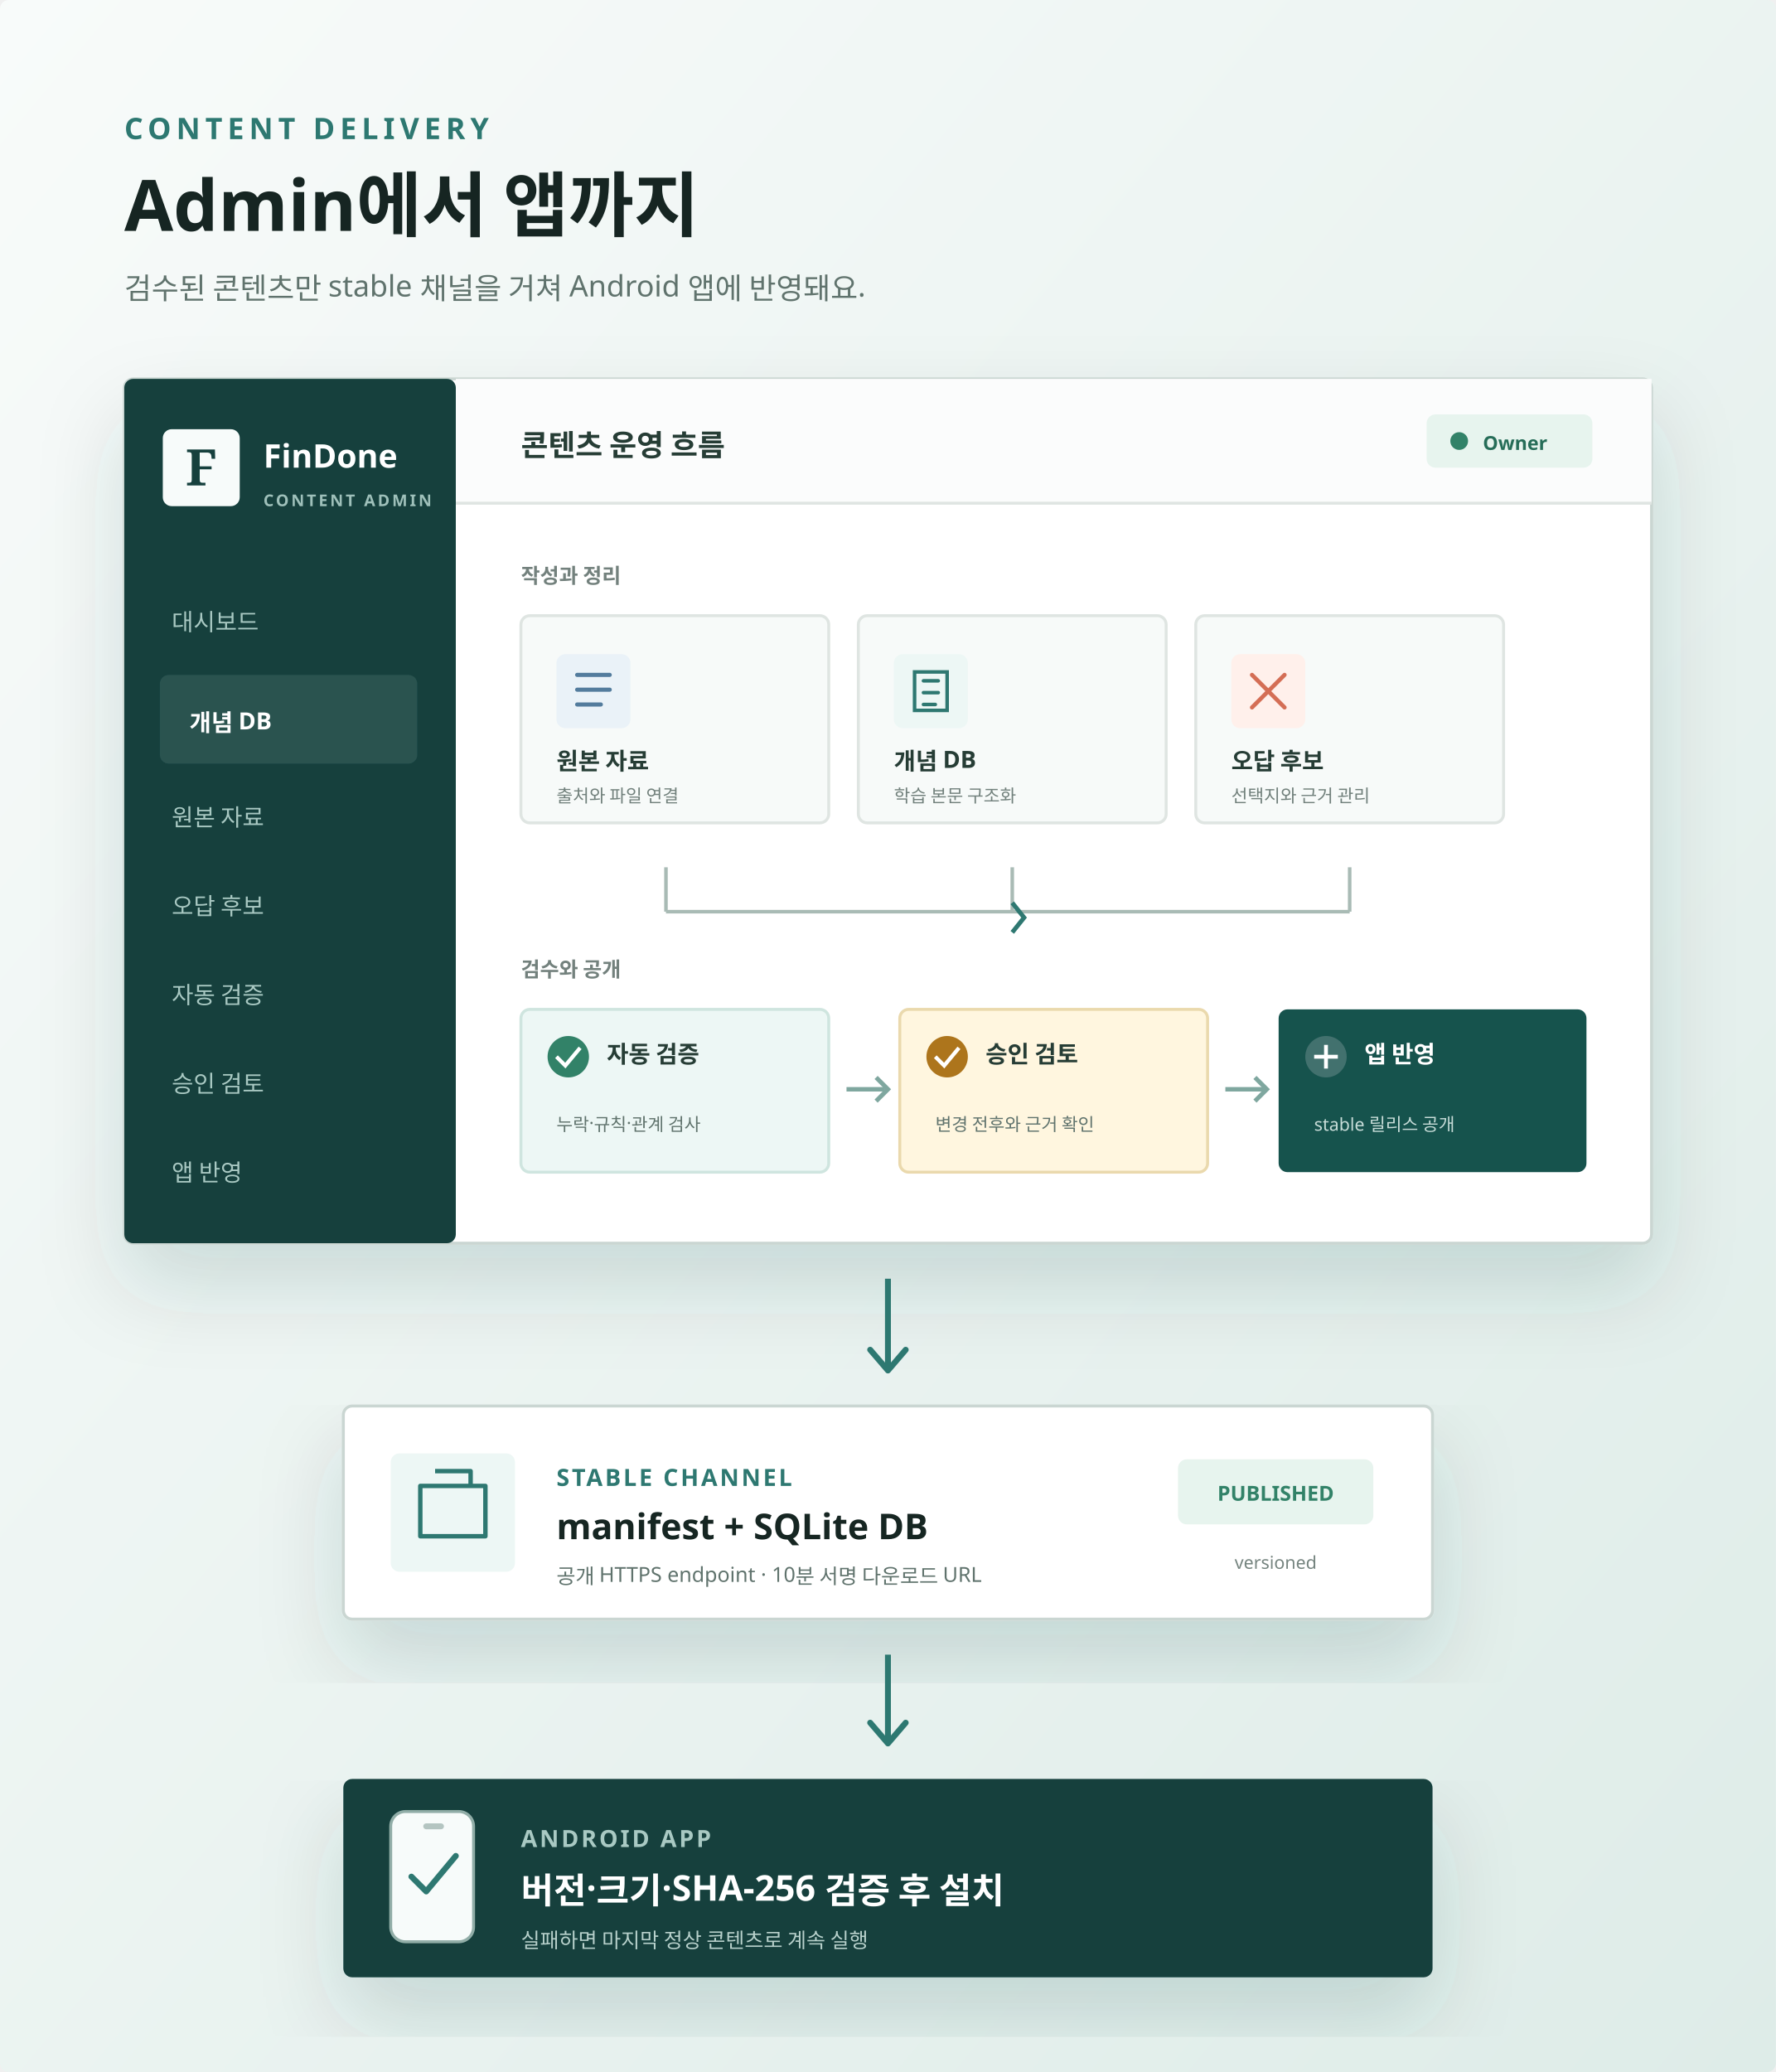
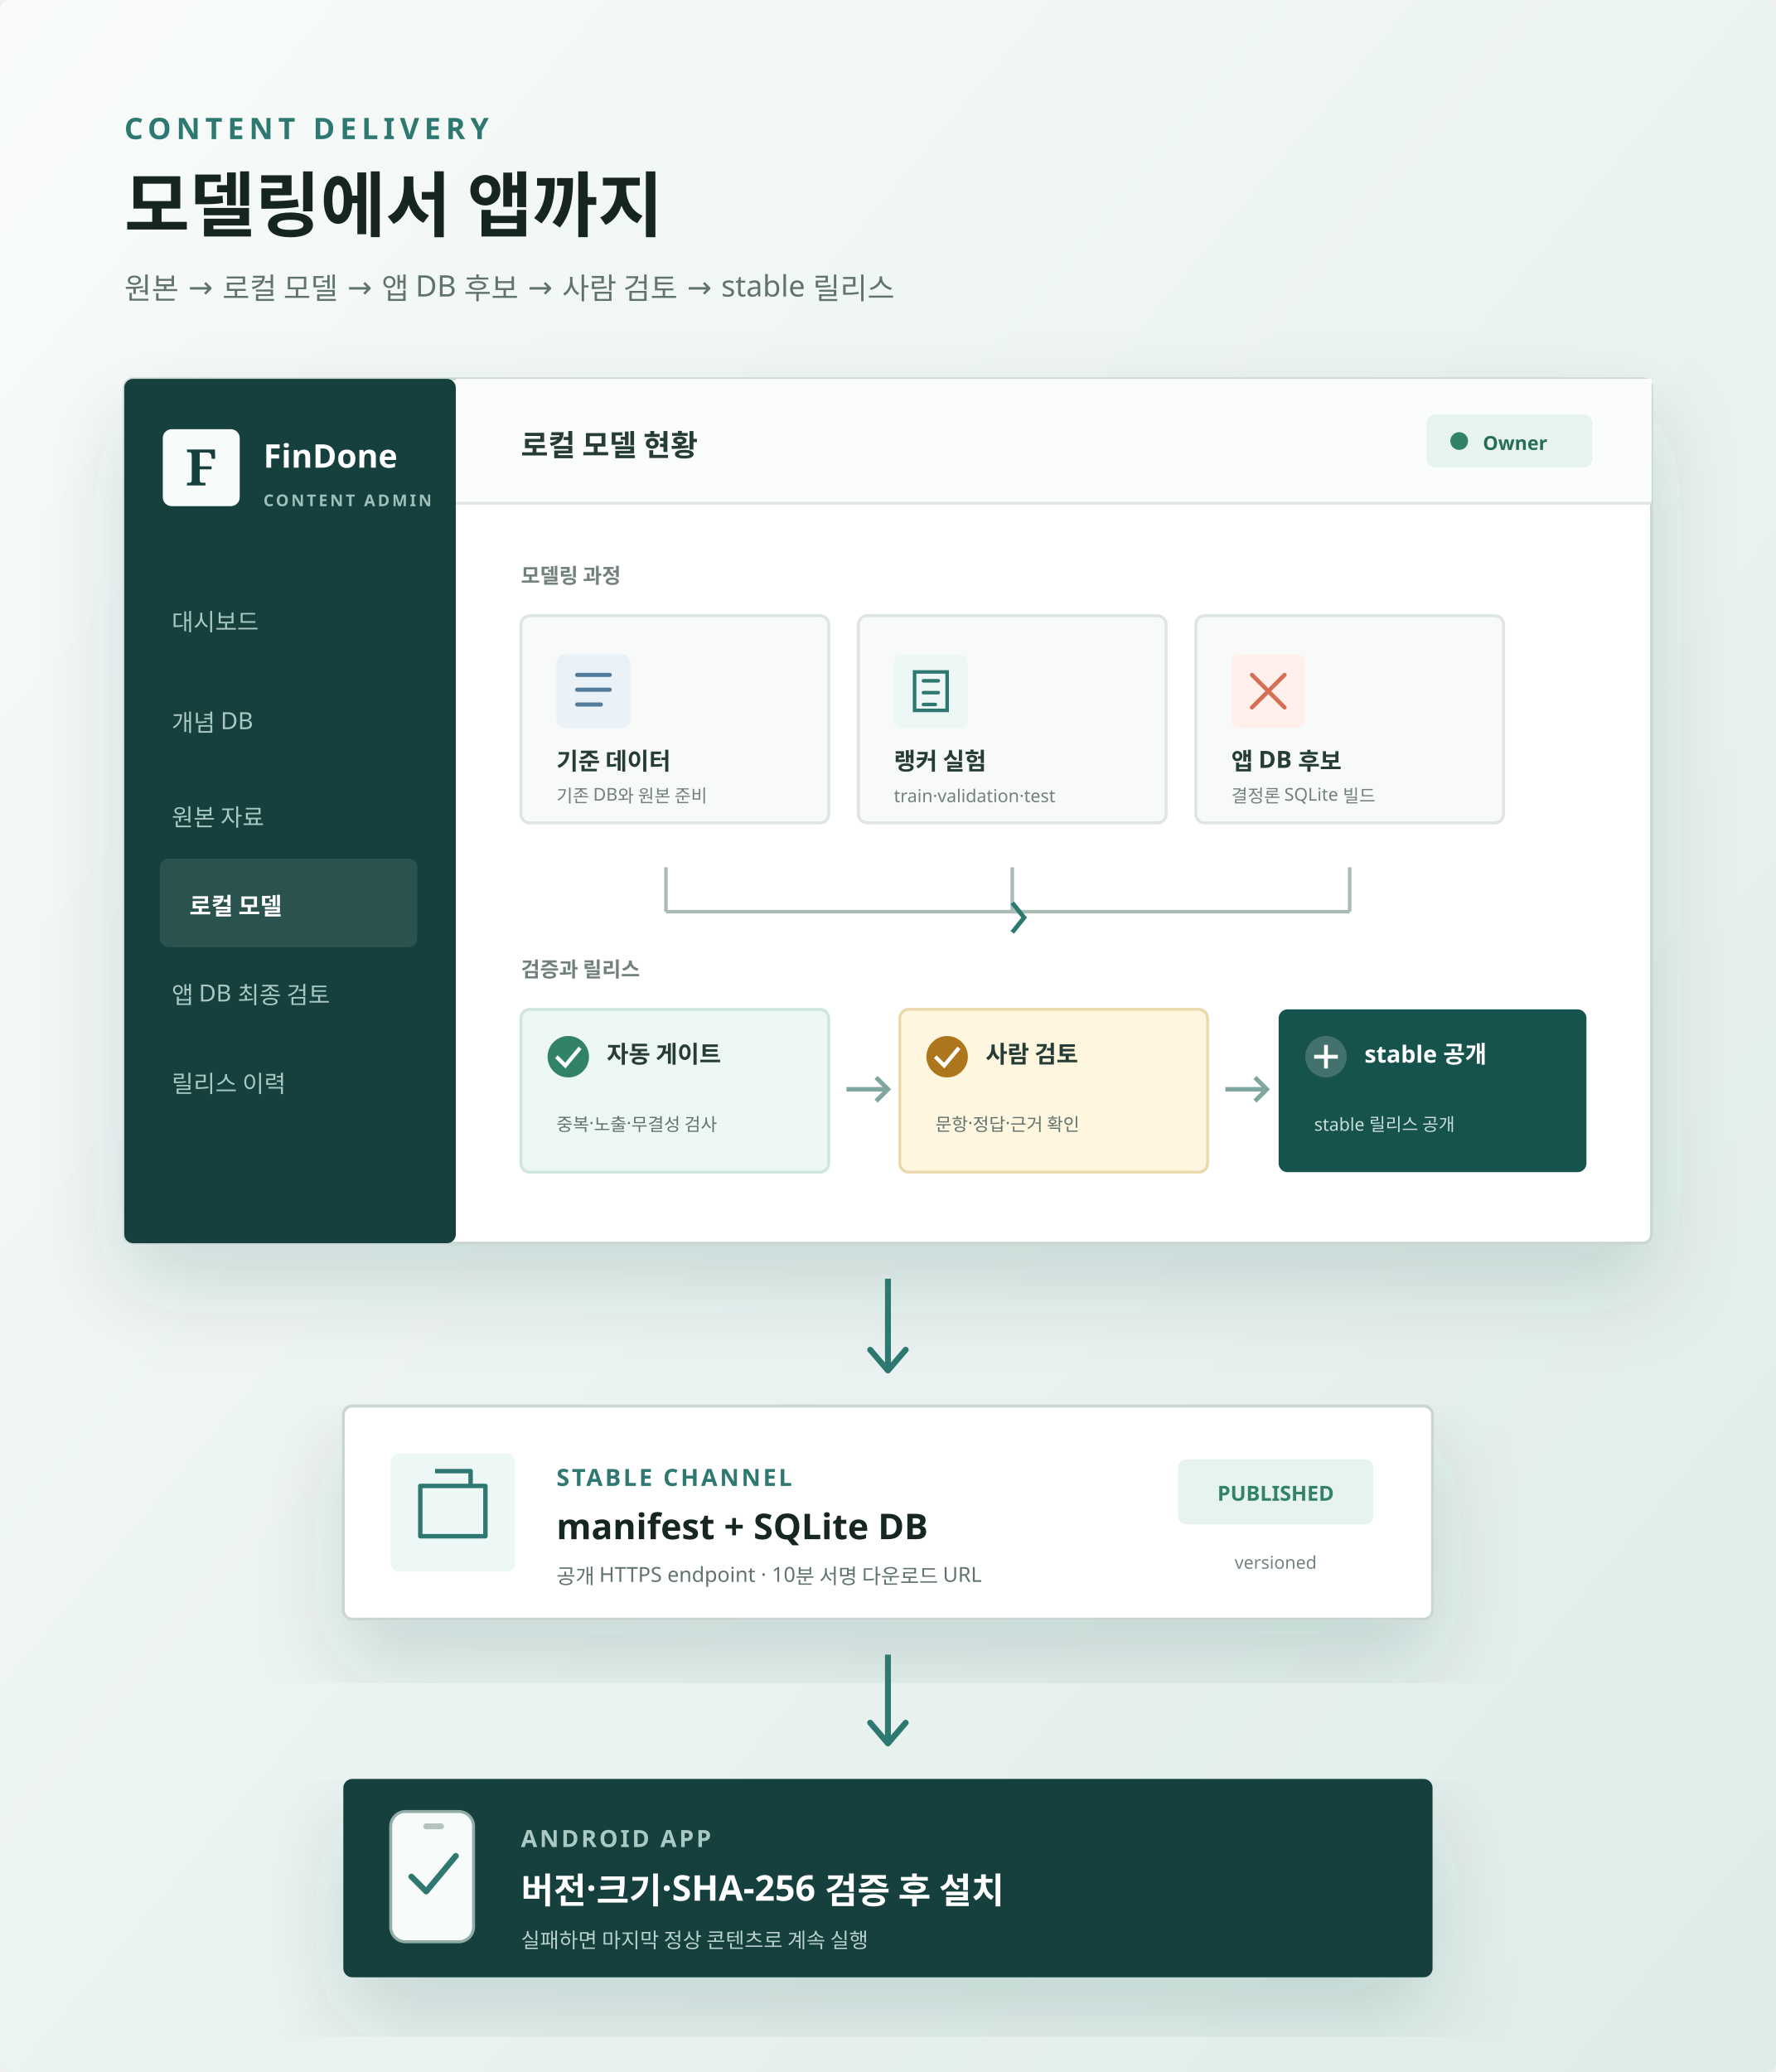
<svg xmlns="http://www.w3.org/2000/svg" width="600" height="700" viewBox="0 0 600 700" role="img" aria-labelledby="title desc">
  <defs>
    <linearGradient id="canvas" x1="0" y1="0" x2="1" y2="1">
      <stop offset="0" stop-color="#f8fbfa" />
      <stop offset="1" stop-color="#deece8" />
    </linearGradient>
    <filter id="shadow" x="-20%" y="-20%" width="140%" height="150%">
      <feDropShadow dx="0" dy="14" stdDeviation="14" flood-color="#123f3c" flood-opacity=".15" />
    </filter>
  </defs>
  <rect width="600" height="700" rx="3" fill="url(#canvas)" />
  <g font-family="Pretendard, Apple SD Gothic Neo, Noto Sans KR, sans-serif">
    <text x="42" y="47" font-size="10" font-weight="800" letter-spacing="1.7" fill="#2d7871">CONTENT DELIVERY</text>
-     <text x="42" y="78" font-size="24" font-weight="850" fill="#162522">Admin에서 앱까지</text>
-     <text x="42" y="101" font-size="10" fill="#60736d">검수된 콘텐츠만 stable 채널을 거쳐 Android 앱에 반영돼요.</text>
+     <text x="42" y="78" font-size="24" font-weight="850" fill="#162522">모델링에서 앱까지</text>
+     <text x="42" y="101" font-size="10" fill="#60736d">원본 → 로컬 모델 → 앱 DB 후보 → 사람 검토 → stable 릴리스</text>
    <g filter="url(#shadow)">
      <rect x="42" y="128" width="516" height="292" rx="3" fill="#fff" stroke="#cad6d2" />
      <rect x="42" y="128" width="112" height="292" rx="3" fill="#123f3c" />
      <rect x="55" y="145" width="26" height="26" rx="3" fill="#f7fbfa" />
      <text x="68" y="164" text-anchor="middle" font-family="Georgia, serif" font-size="17" font-weight="700" fill="#123f3c">F</text>
      <text x="89" y="158" font-size="11" font-weight="800" fill="#fff">FinDone</text>
      <text x="89" y="171" font-size="5.5" font-weight="700" letter-spacing=".8" fill="#9fc0ba">CONTENT ADMIN</text>
      <g font-size="8" fill="#a9c8c2">
        <text x="58" y="213">대시보드</text>
-         <rect x="54" y="228" width="87" height="30" rx="3" fill="#ffffff" fill-opacity=".1" />
-         <text x="64" y="247" font-weight="800" fill="#fff">개념 DB</text>
+         <text x="58" y="247">개념 DB</text>
        <text x="58" y="279">원본 자료</text>
-         <text x="58" y="309">오답 후보</text>
-         <text x="58" y="339">자동 검증</text>
-         <text x="58" y="369">승인 검토</text>
-         <text x="58" y="399">앱 반영</text>
+         <rect x="54" y="290" width="87" height="30" rx="3" fill="#ffffff" fill-opacity=".1" />
+         <text x="64" y="309" font-weight="800" fill="#fff">로컬 모델</text>
+         <text x="58" y="339">앱 DB 최종 검토</text>
+         <text x="58" y="369">릴리스 이력</text>
      </g>
      <rect x="154" y="128" width="404" height="42" fill="#fbfcfc" />
      <line x1="154" y1="170" x2="558" y2="170" stroke="#dfe5e2" />
-       <text x="176" y="154" font-size="10" font-weight="800" fill="#263c36">콘텐츠 운영 흐름</text>
+       <text x="176" y="154" font-size="10" font-weight="800" fill="#263c36">로컬 모델 현황</text>
      <rect x="482" y="140" width="56" height="18" rx="3" fill="#e7f4ee" />
      <circle cx="493" cy="149" r="3" fill="#338268" />
      <text x="501" y="152" font-size="6.5" font-weight="700" fill="#276d59">Owner</text>
-       <text x="176" y="197" font-size="7" font-weight="800" fill="#73817d">작성과 정리</text>
+       <text x="176" y="197" font-size="7" font-weight="800" fill="#73817d">모델링 과정</text>
      <g>
        <rect x="176" y="208" width="104" height="70" rx="3" fill="#f7faf9" stroke="#dfe5e2" />
        <rect x="188" y="221" width="25" height="25" rx="3" fill="#eaf2f8" />
        <path d="M195 228h11M195 233h11M195 238h8" stroke="#527c9d" stroke-width="1.4" stroke-linecap="round" />
-         <text x="188" y="260" font-size="8" font-weight="800" fill="#263c36">원본 자료</text>
-         <text x="188" y="271" font-size="6" fill="#71807b">출처와 파일 연결</text>
+         <text x="188" y="260" font-size="8" font-weight="800" fill="#263c36">기준 데이터</text>
+         <text x="188" y="271" font-size="6" fill="#71807b">기존 DB와 원본 준비</text>
        <rect x="290" y="208" width="104" height="70" rx="3" fill="#f7faf9" stroke="#dfe5e2" />
        <rect x="302" y="221" width="25" height="25" rx="3" fill="#edf7f5" />
        <path d="M309 227h11v13h-11zM312 230h5M312 234h5M312 238h4" fill="none" stroke="#2d7871" stroke-width="1.2" stroke-linecap="round" />
-         <text x="302" y="260" font-size="8" font-weight="800" fill="#263c36">개념 DB</text>
-         <text x="302" y="271" font-size="6" fill="#71807b">학습 본문 구조화</text>
+         <text x="302" y="260" font-size="8" font-weight="800" fill="#263c36">랭커 실험</text>
+         <text x="302" y="271" font-size="6" fill="#71807b">train·validation·test</text>
        <rect x="404" y="208" width="104" height="70" rx="3" fill="#f7faf9" stroke="#dfe5e2" />
        <rect x="416" y="221" width="25" height="25" rx="3" fill="#fff0eb" />
        <path d="M423 228l11 11M434 228l-11 11" stroke="#d46e55" stroke-width="1.4" stroke-linecap="round" />
-         <text x="416" y="260" font-size="8" font-weight="800" fill="#263c36">오답 후보</text>
-         <text x="416" y="271" font-size="6" fill="#71807b">선택지와 근거 관리</text>
+         <text x="416" y="260" font-size="8" font-weight="800" fill="#263c36">앱 DB 후보</text>
+         <text x="416" y="271" font-size="6" fill="#71807b">결정론 SQLite 빌드</text>
      </g>
      <path d="M225 293v15M342 293v15M456 293v15M225 308h231" fill="none" stroke="#a9bbb5" stroke-width="1.2" />
      <path d="M342 305l4 5-4 5" fill="none" stroke="#2d7871" stroke-width="1.5" />
-       <text x="176" y="330" font-size="7" font-weight="800" fill="#73817d">검수와 공개</text>
+       <text x="176" y="330" font-size="7" font-weight="800" fill="#73817d">검증과 릴리스</text>
      <g>
        <rect x="176" y="341" width="104" height="55" rx="3" fill="#edf7f5" stroke="#cfe5df" />
        <circle cx="192" cy="357" r="7" fill="#338268" />
        <path d="M188 357l3 3 5-6" fill="none" stroke="#fff" stroke-width="1.3" />
-         <text x="205" y="359" font-size="8" font-weight="800" fill="#263c36">자동 검증</text>
-         <text x="188" y="382" font-size="6" fill="#60736d">누락·규칙·관계 검사</text>
+         <text x="205" y="359" font-size="8" font-weight="800" fill="#263c36">자동 게이트</text>
+         <text x="188" y="382" font-size="6" fill="#60736d">중복·노출·무결성 검사</text>
        <path d="M286 368h13" stroke="#7fa79f" stroke-width="1.5" />
        <path d="M296 364l4 4-4 4" fill="none" stroke="#7fa79f" stroke-width="1.5" />
        <rect x="304" y="341" width="104" height="55" rx="3" fill="#fff6df" stroke="#ead9ad" />
        <circle cx="320" cy="357" r="7" fill="#ad741c" />
        <path d="M316 357l3 3 5-6" fill="none" stroke="#fff" stroke-width="1.3" />
-         <text x="333" y="359" font-size="8" font-weight="800" fill="#263c36">승인 검토</text>
-         <text x="316" y="382" font-size="6" fill="#60736d">변경 전후와 근거 확인</text>
+         <text x="333" y="359" font-size="8" font-weight="800" fill="#263c36">사람 검토</text>
+         <text x="316" y="382" font-size="6" fill="#60736d">문항·정답·근거 확인</text>
        <path d="M414 368h13" stroke="#7fa79f" stroke-width="1.5" />
        <path d="M424 364l4 4-4 4" fill="none" stroke="#7fa79f" stroke-width="1.5" />
        <rect x="432" y="341" width="104" height="55" rx="3" fill="#18524e" />
        <circle cx="448" cy="357" r="7" fill="#fff" fill-opacity=".18" />
        <path d="M444 357h8M448 353v8" stroke="#fff" stroke-width="1.3" />
-         <text x="461" y="359" font-size="8" font-weight="800" fill="#fff">앱 반영</text>
+         <text x="461" y="359" font-size="8" font-weight="800" fill="#fff">stable 공개</text>
        <text x="444" y="382" font-size="6" fill="#c7ddd8">stable 릴리스 공개</text>
      </g>
    </g>
    <path d="M300 432v30" stroke="#2d7871" stroke-width="2" />
    <path d="M294 456l6 7 6-7" fill="none" stroke="#2d7871" stroke-width="2" stroke-linecap="round" stroke-linejoin="round" />
    <g filter="url(#shadow)">
      <rect x="116" y="475" width="368" height="72" rx="3" fill="#fff" stroke="#cad6d2" />
      <rect x="132" y="491" width="42" height="40" rx="3" fill="#edf7f5" />
      <path d="M142 502h22v17h-22zM147 497h12v5" fill="none" stroke="#2d7871" stroke-width="1.5" stroke-linejoin="round" />
      <text x="188" y="502" font-size="8" font-weight="800" letter-spacing=".8" fill="#2d7871">STABLE CHANNEL</text>
      <text x="188" y="520" font-size="12" font-weight="850" fill="#162522">manifest + SQLite DB</text>
      <text x="188" y="535" font-size="7" fill="#60736d">공개 HTTPS endpoint · 10분 서명 다운로드 URL</text>
      <rect x="398" y="493" width="66" height="22" rx="3" fill="#e7f4ee" />
      <text x="431" y="507" text-anchor="middle" font-size="7" font-weight="800" fill="#338268">PUBLISHED</text>
      <text x="431" y="530" text-anchor="middle" font-size="6" fill="#75847f">versioned</text>
    </g>
    <path d="M300 559v29" stroke="#2d7871" stroke-width="2" />
    <path d="M294 582l6 7 6-7" fill="none" stroke="#2d7871" stroke-width="2" stroke-linecap="round" stroke-linejoin="round" />
    <g filter="url(#shadow)">
      <rect x="116" y="601" width="368" height="67" rx="3" fill="#123f3c" />
      <rect x="132" y="612" width="28" height="44" rx="5" fill="#f7fbfa" stroke="#91ada7" />
      <rect x="143" y="616" width="7" height="2" rx="1" fill="#b4c5c1" />
      <path d="M139 634l5 5 10-12" fill="none" stroke="#2d7871" stroke-width="2" stroke-linecap="round" stroke-linejoin="round" />
      <text x="176" y="624" font-size="8" font-weight="800" letter-spacing=".8" fill="#a9c9c3">ANDROID APP</text>
      <text x="176" y="643" font-size="12" font-weight="850" fill="#fff">버전·크기·SHA-256 검증 후 설치</text>
      <text x="176" y="658" font-size="7" fill="#b8d0cb">실패하면 마지막 정상 콘텐츠로 계속 실행</text>
    </g>
  </g>
</svg>
